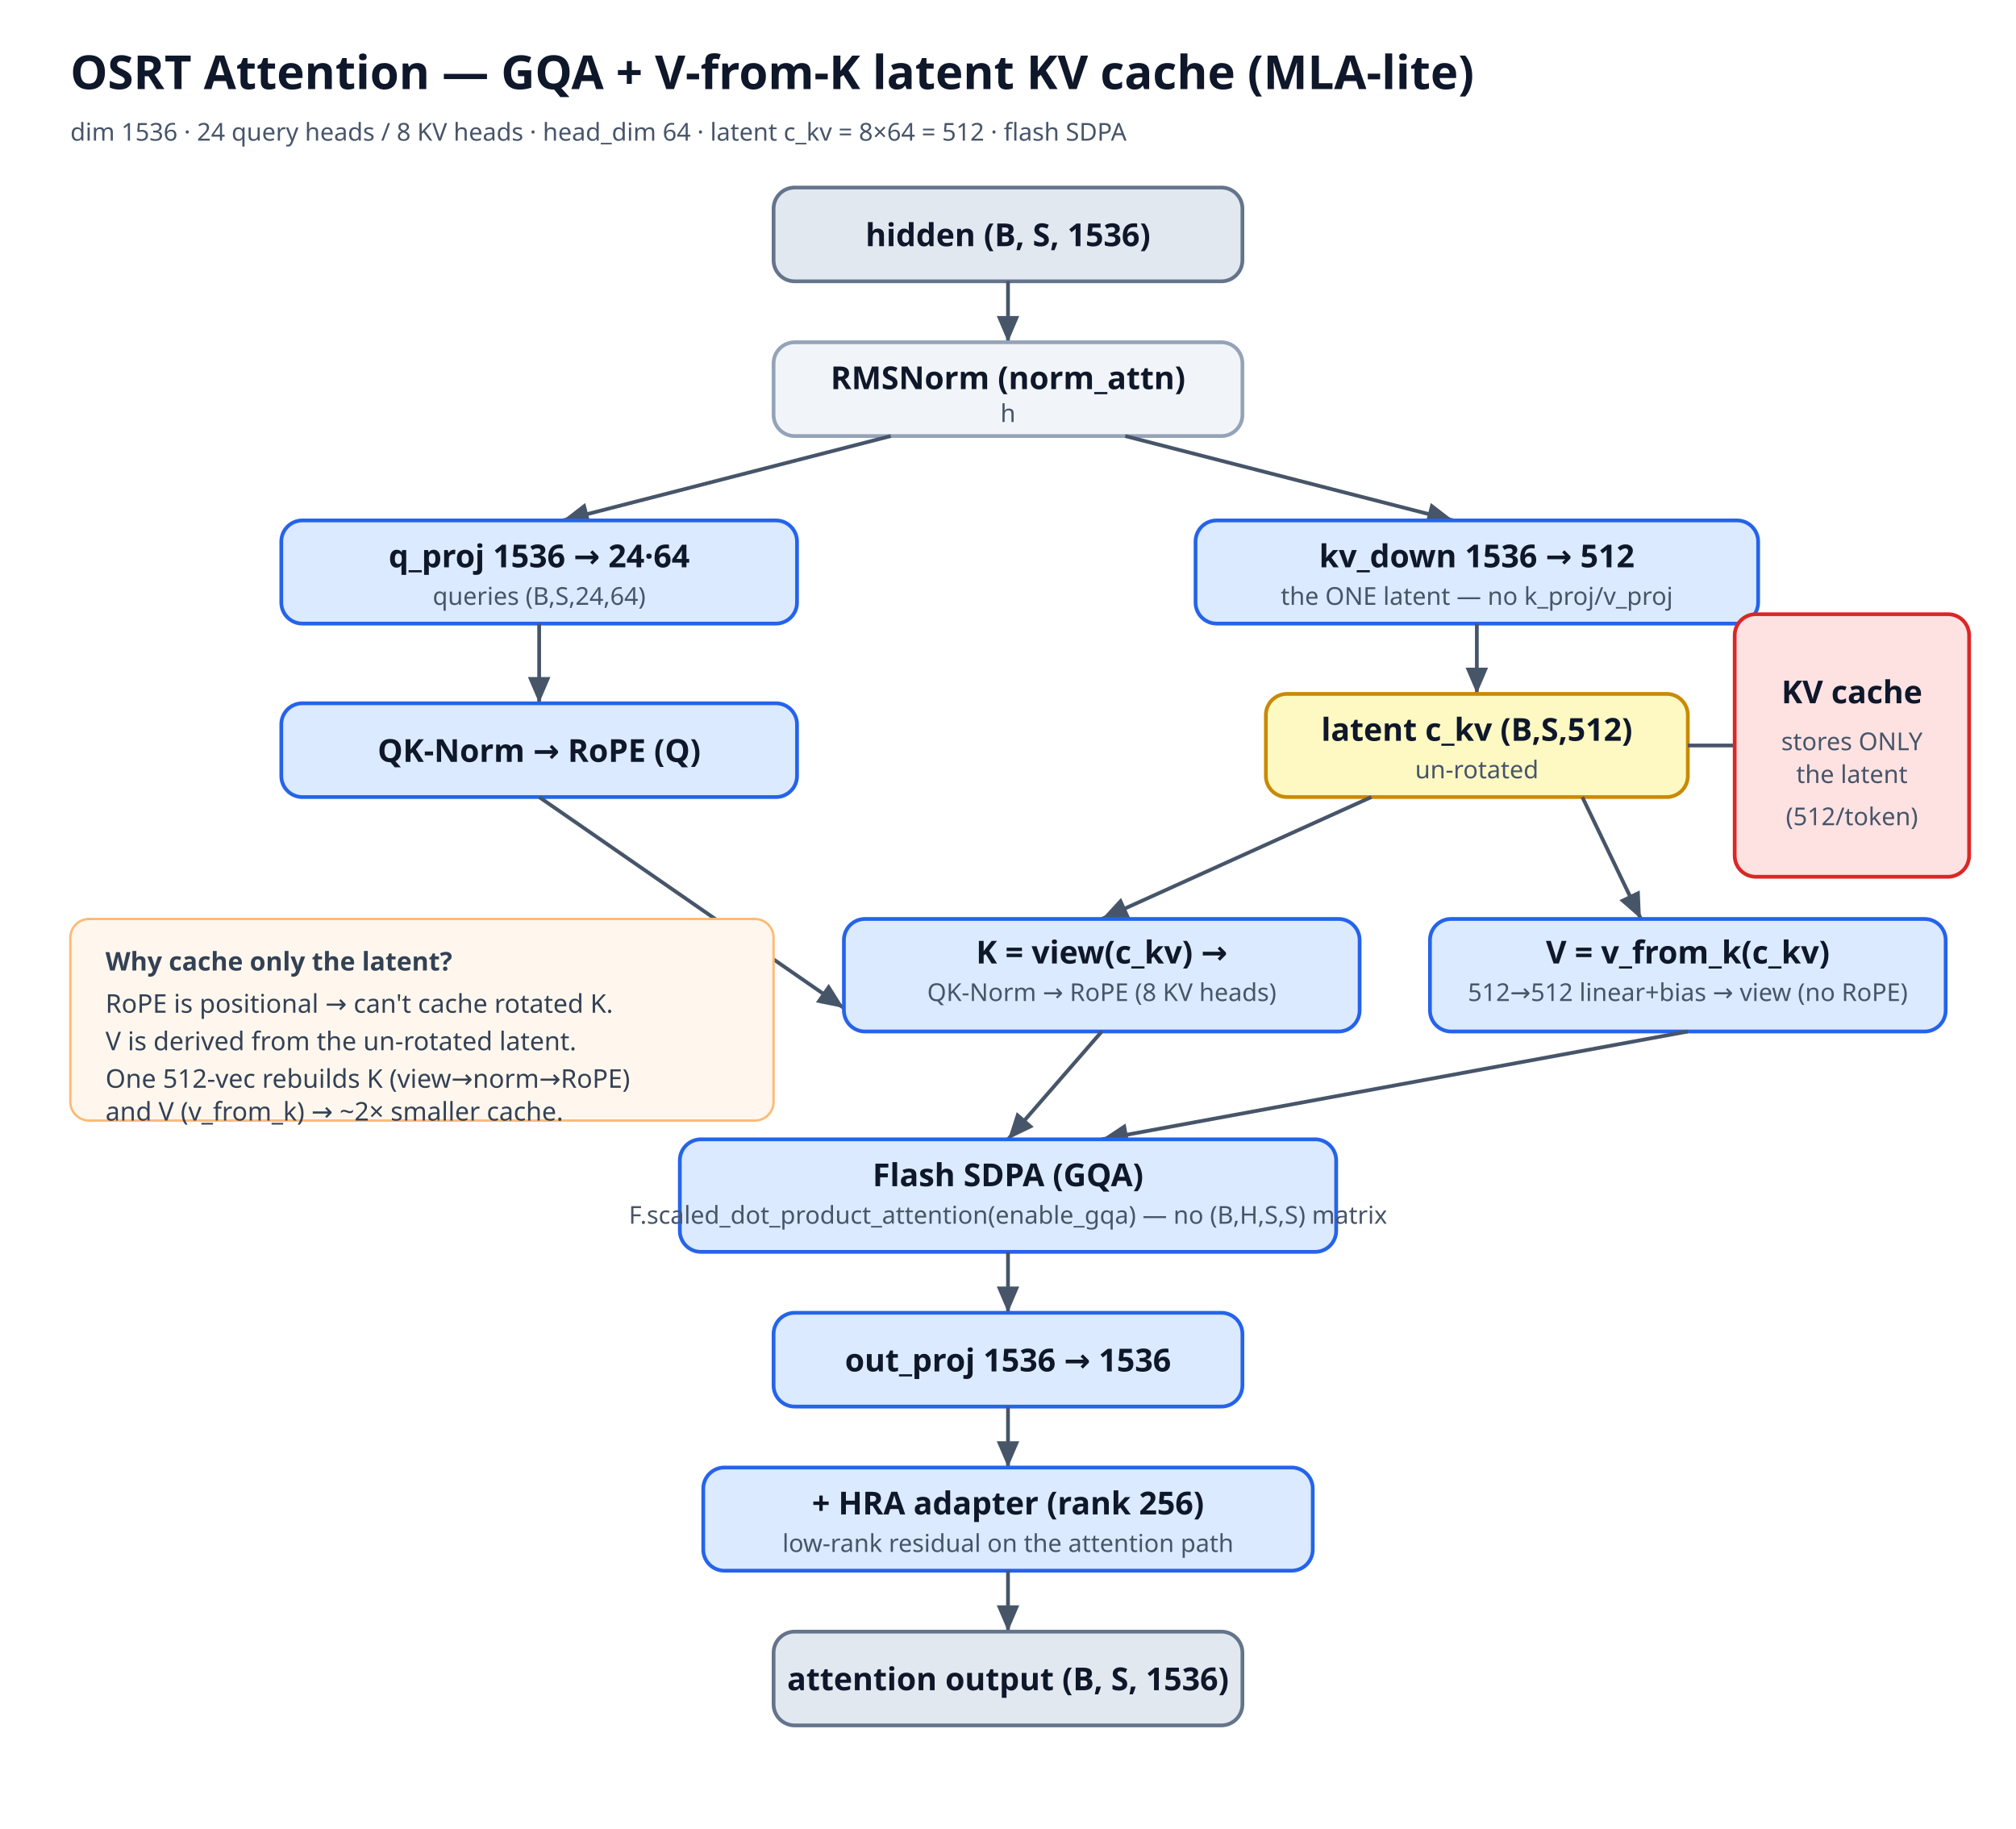
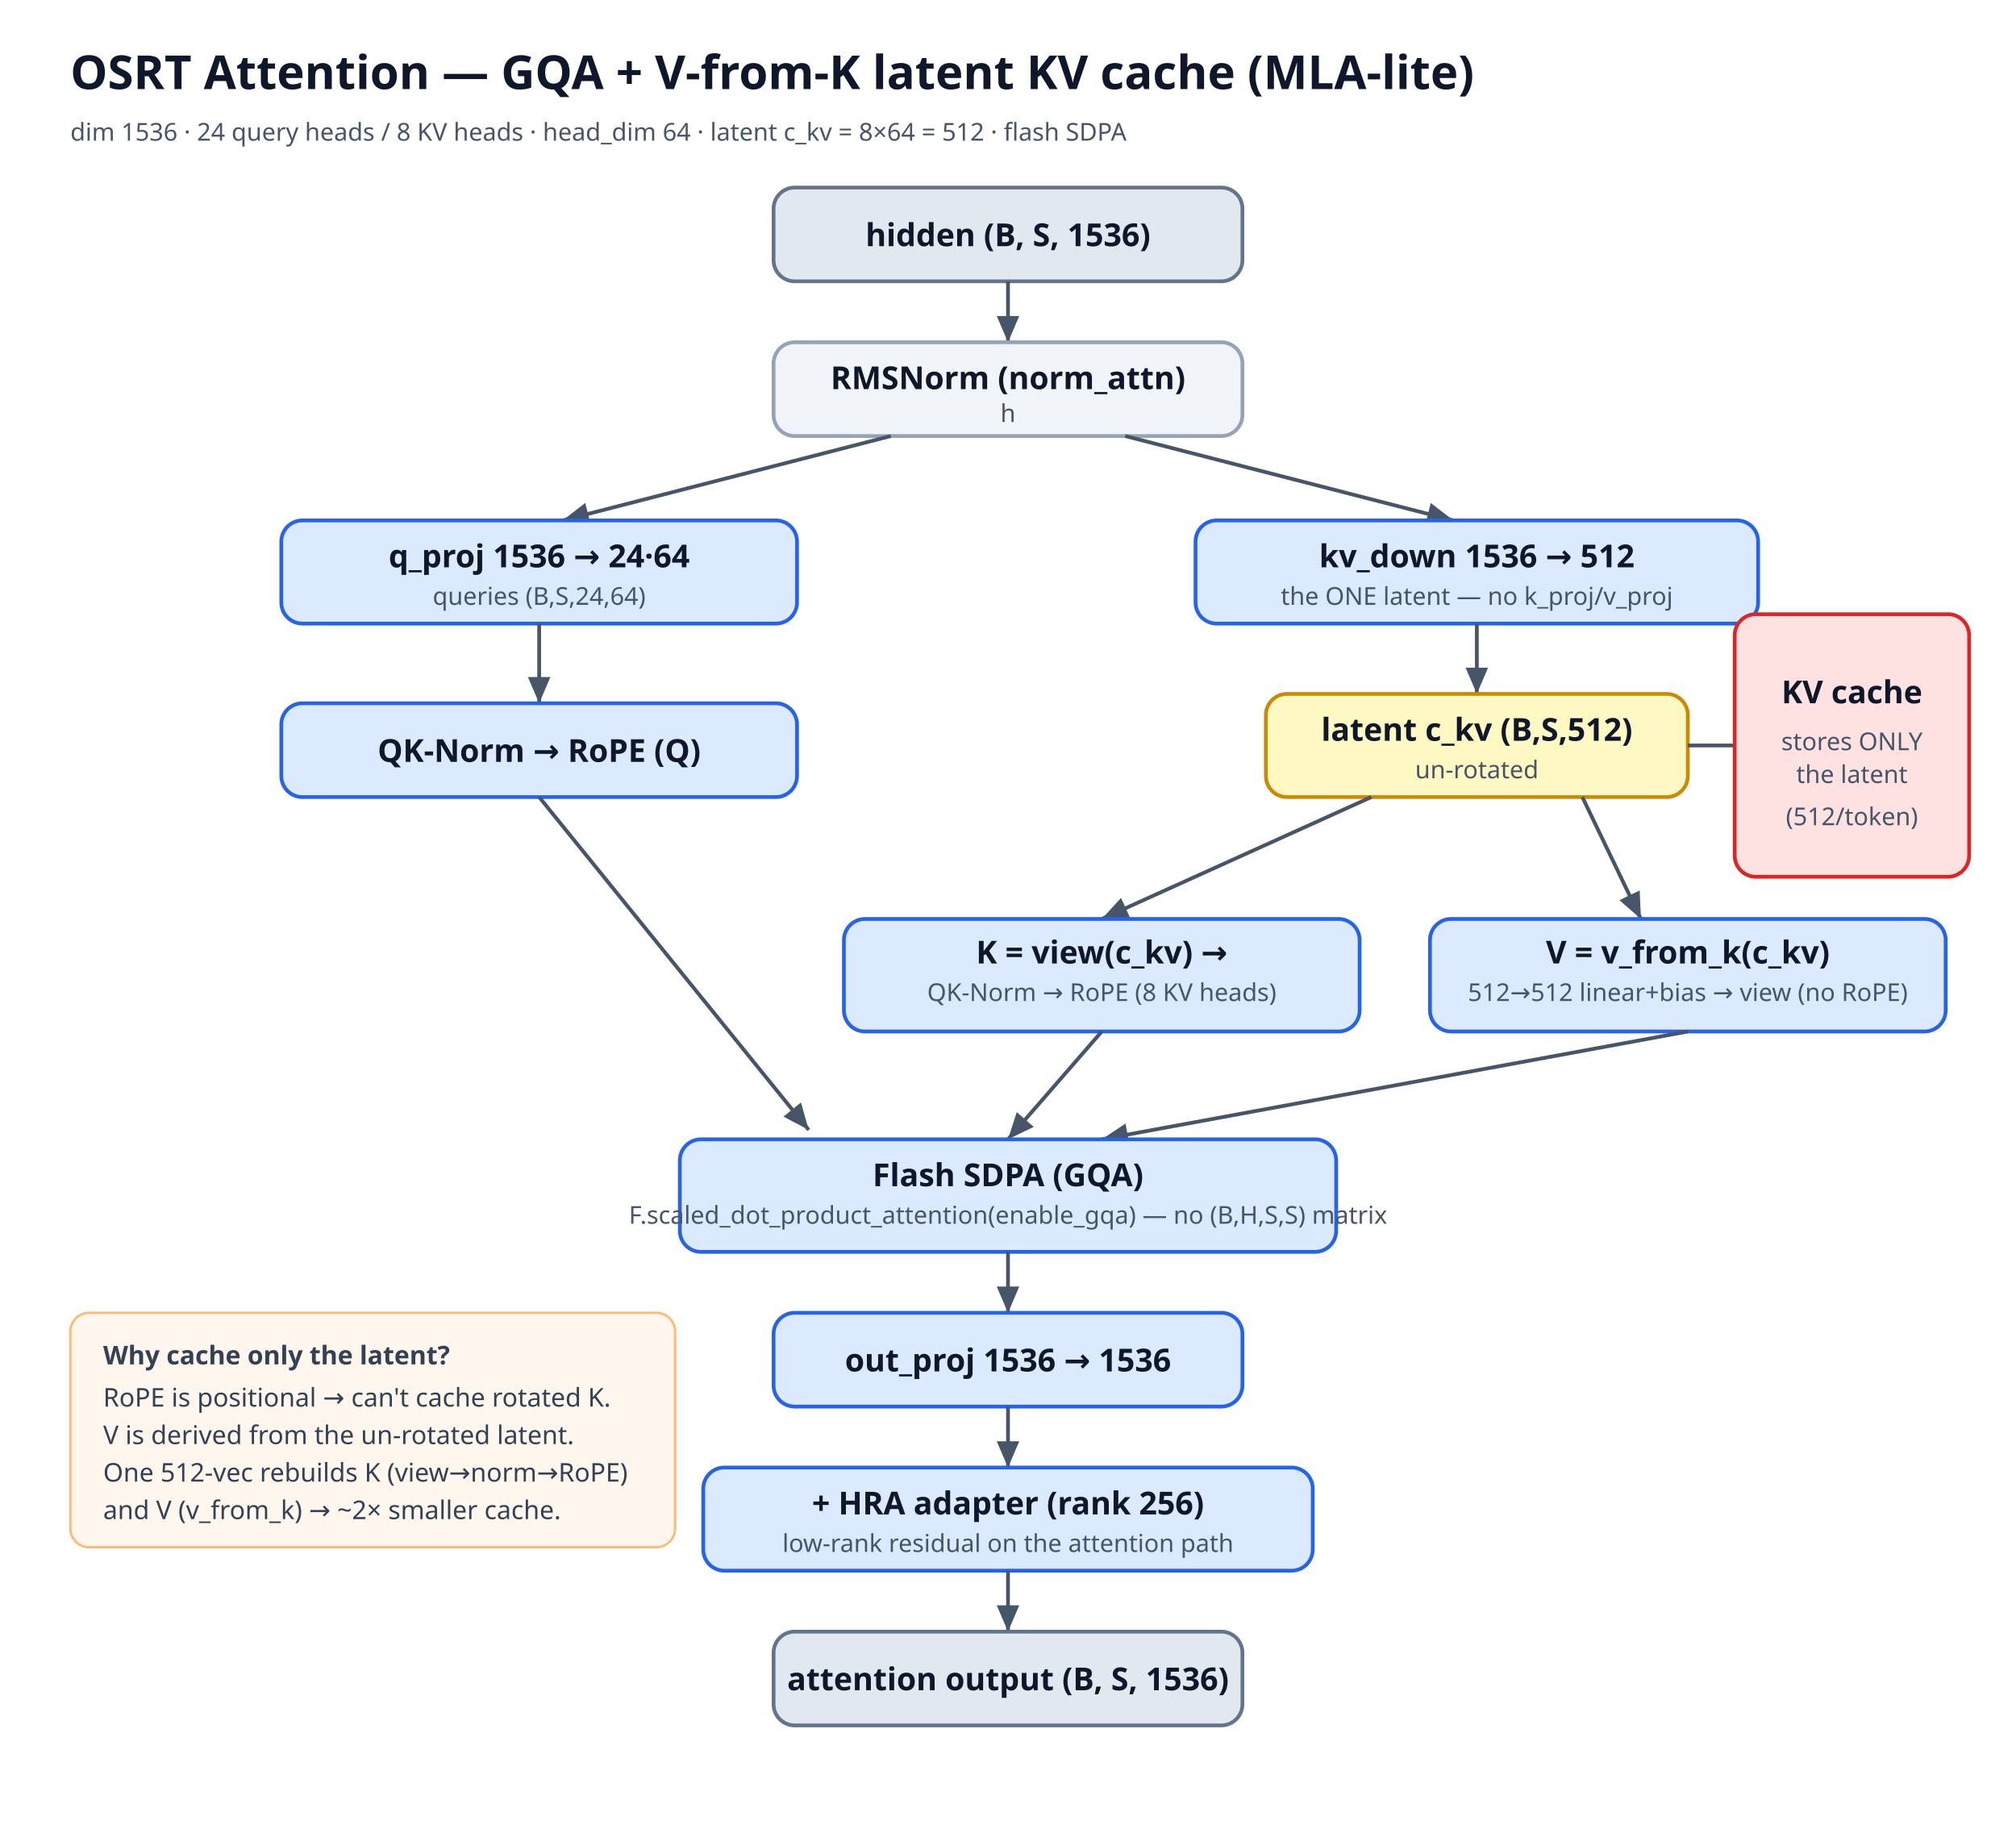
<svg xmlns="http://www.w3.org/2000/svg" viewBox="0 0 860 780" font-family="'Segoe UI',system-ui,sans-serif">
  <defs>
    <marker id="arr" markerWidth="9" markerHeight="9" refX="7" refY="3" orient="auto" markerUnits="strokeWidth">
      <path d="M0,0 L7,3 L0,6 Z" fill="#475569" />
    </marker>
    <style>
      .box{rx:9;ry:9;stroke-width:1.6}
      .lbl{font-size:13.5px;fill:#0f172a;font-weight:600}
      .sub{font-size:10.5px;fill:#475569}
      .ttl{font-size:20px;font-weight:700;fill:#0f172a}
      .note{font-size:11px;fill:#334155}
      .e{fill:none;stroke:#475569;stroke-width:1.6;marker-end:url(#arr)}
      .attn{fill:#dbeafe;stroke:#2563eb}
      .norm{fill:#f1f5f9;stroke:#94a3b8}
      .io{fill:#e2e8f0;stroke:#64748b}
      .cache{fill:#fee2e2;stroke:#dc2626}
      .lat{fill:#fef9c3;stroke:#ca8a04}
    </style>
  </defs>
  <text x="30" y="38" class="ttl">OSRT Attention — GQA + V-from-K latent KV cache (MLA-lite)</text>
  <text x="30" y="60" class="sub">dim 1536 · 24 query heads / 8 KV heads · head_dim 64 · latent c_kv = 8×64 = 512 · flash SDPA</text>
  <rect class="box io" x="330" y="80" width="200" height="40" />
  <text x="430" y="105" text-anchor="middle" class="lbl">hidden  (B, S, 1536)</text>
  <line class="e" x1="430" y1="120" x2="430" y2="146" />
  <rect class="box norm" x="330" y="146" width="200" height="40" />
  <text x="430" y="166" text-anchor="middle" class="lbl">RMSNorm (norm_attn)</text>
  <text x="430" y="180" text-anchor="middle" class="sub">h</text>
  <line class="e" x1="380" y1="186" x2="240" y2="222" />
  <line class="e" x1="480" y1="186" x2="620" y2="222" />
  <rect class="box attn" x="120" y="222" width="220" height="44" />
  <text x="230" y="242" text-anchor="middle" class="lbl">q_proj  1536 → 24·64</text>
  <text x="230" y="258" text-anchor="middle" class="sub">queries (B,S,24,64)</text>
  <line class="e" x1="230" y1="266" x2="230" y2="300" />
  <rect class="box attn" x="120" y="300" width="220" height="40" />
  <text x="230" y="325" text-anchor="middle" class="lbl">QK-Norm → RoPE  (Q)</text>
-   <line class="e" x1="230" y1="340" x2="360" y2="430" />
+   <line class="e" x1="230" y1="340" x2="345" y2="482" />
  <rect class="box attn" x="510" y="222" width="240" height="44" />
  <text x="630" y="242" text-anchor="middle" class="lbl">kv_down  1536 → 512</text>
  <text x="630" y="258" text-anchor="middle" class="sub">the ONE latent — no k_proj/v_proj</text>
  <line class="e" x1="630" y1="266" x2="630" y2="296" />
  <rect class="box lat" x="540" y="296" width="180" height="44" />
  <text x="630" y="316" text-anchor="middle" class="lbl">latent  c_kv (B,S,512)</text>
  <text x="630" y="332" text-anchor="middle" class="sub">un-rotated</text>
  <line class="e" x1="720" y1="318" x2="800" y2="318" marker-end="url(#arr)" />
  <rect class="box cache" x="740" y="262" width="100" height="112" />
  <text x="790" y="300" text-anchor="middle" class="lbl" fill="#991b1b">KV cache</text>
  <text x="790" y="320" text-anchor="middle" class="sub" fill="#991b1b">stores ONLY</text>
  <text x="790" y="334" text-anchor="middle" class="sub" fill="#991b1b">the latent</text>
  <text x="790" y="352" text-anchor="middle" class="sub" fill="#991b1b">(512/token)</text>
  <line class="e" x1="585" y1="340" x2="470" y2="392" />
  <line class="e" x1="675" y1="340" x2="700" y2="392" />
  <rect class="box attn" x="360" y="392" width="220" height="48" />
  <text x="470" y="411" text-anchor="middle" class="lbl">K = view(c_kv)  →</text>
  <text x="470" y="427" text-anchor="middle" class="sub">QK-Norm → RoPE  (8 KV heads)</text>
  <rect class="box attn" x="610" y="392" width="220" height="48" />
  <text x="720" y="411" text-anchor="middle" class="lbl">V = v_from_k(c_kv)</text>
  <text x="720" y="427" text-anchor="middle" class="sub">512→512 linear+bias → view (no RoPE)</text>
  <line class="e" x1="470" y1="440" x2="430" y2="486" />
  <line class="e" x1="720" y1="440" x2="470" y2="486" />
  <rect class="box attn" x="290" y="486" width="280" height="48" />
  <text x="430" y="506" text-anchor="middle" class="lbl">Flash SDPA  (GQA)</text>
  <text x="430" y="522" text-anchor="middle" class="sub">F.scaled_dot_product_attention(enable_gqa) — no (B,H,S,S) matrix</text>
  <line class="e" x1="430" y1="534" x2="430" y2="560" />
  <rect class="box attn" x="330" y="560" width="200" height="40" />
  <text x="430" y="585" text-anchor="middle" class="lbl">out_proj  1536 → 1536</text>
  <line class="e" x1="430" y1="600" x2="430" y2="626" />
  <rect class="box attn" x="300" y="626" width="260" height="44" />
  <text x="430" y="646" text-anchor="middle" class="lbl">+ HRA adapter (rank 256)</text>
  <text x="430" y="662" text-anchor="middle" class="sub">low-rank residual on the attention path</text>
  <line class="e" x1="430" y1="670" x2="430" y2="696" />
  <rect class="box io" x="330" y="696" width="200" height="40" />
  <text x="430" y="721" text-anchor="middle" class="lbl">attention output (B, S, 1536)</text>
-   <rect x="30" y="392" width="300" height="86" rx="8" fill="#fff7ed" stroke="#fdba74" />
-   <text x="45" y="414" class="note" font-weight="700">Why cache only the latent?</text>
-   <text x="45" y="432" class="note">RoPE is positional → can't cache rotated K.</text>
-   <text x="45" y="448" class="note">V is derived from the un-rotated latent.</text>
-   <text x="45" y="464" class="note">One 512-vec rebuilds K (view→norm→RoPE)</text>
-   <text x="45" y="478" class="note">and V (v_from_k) → ~2× smaller cache.</text>
+   <rect x="30" y="560" width="258" height="100" rx="8" fill="#fff7ed" stroke="#fdba74" />
+   <text x="44" y="582" class="note" font-weight="700">Why cache only the latent?</text>
+   <text x="44" y="600" class="note">RoPE is positional → can't cache rotated K.</text>
+   <text x="44" y="616" class="note">V is derived from the un-rotated latent.</text>
+   <text x="44" y="632" class="note">One 512-vec rebuilds K (view→norm→RoPE)</text>
+   <text x="44" y="648" class="note">and V (v_from_k) → ~2× smaller cache.</text>
</svg>
